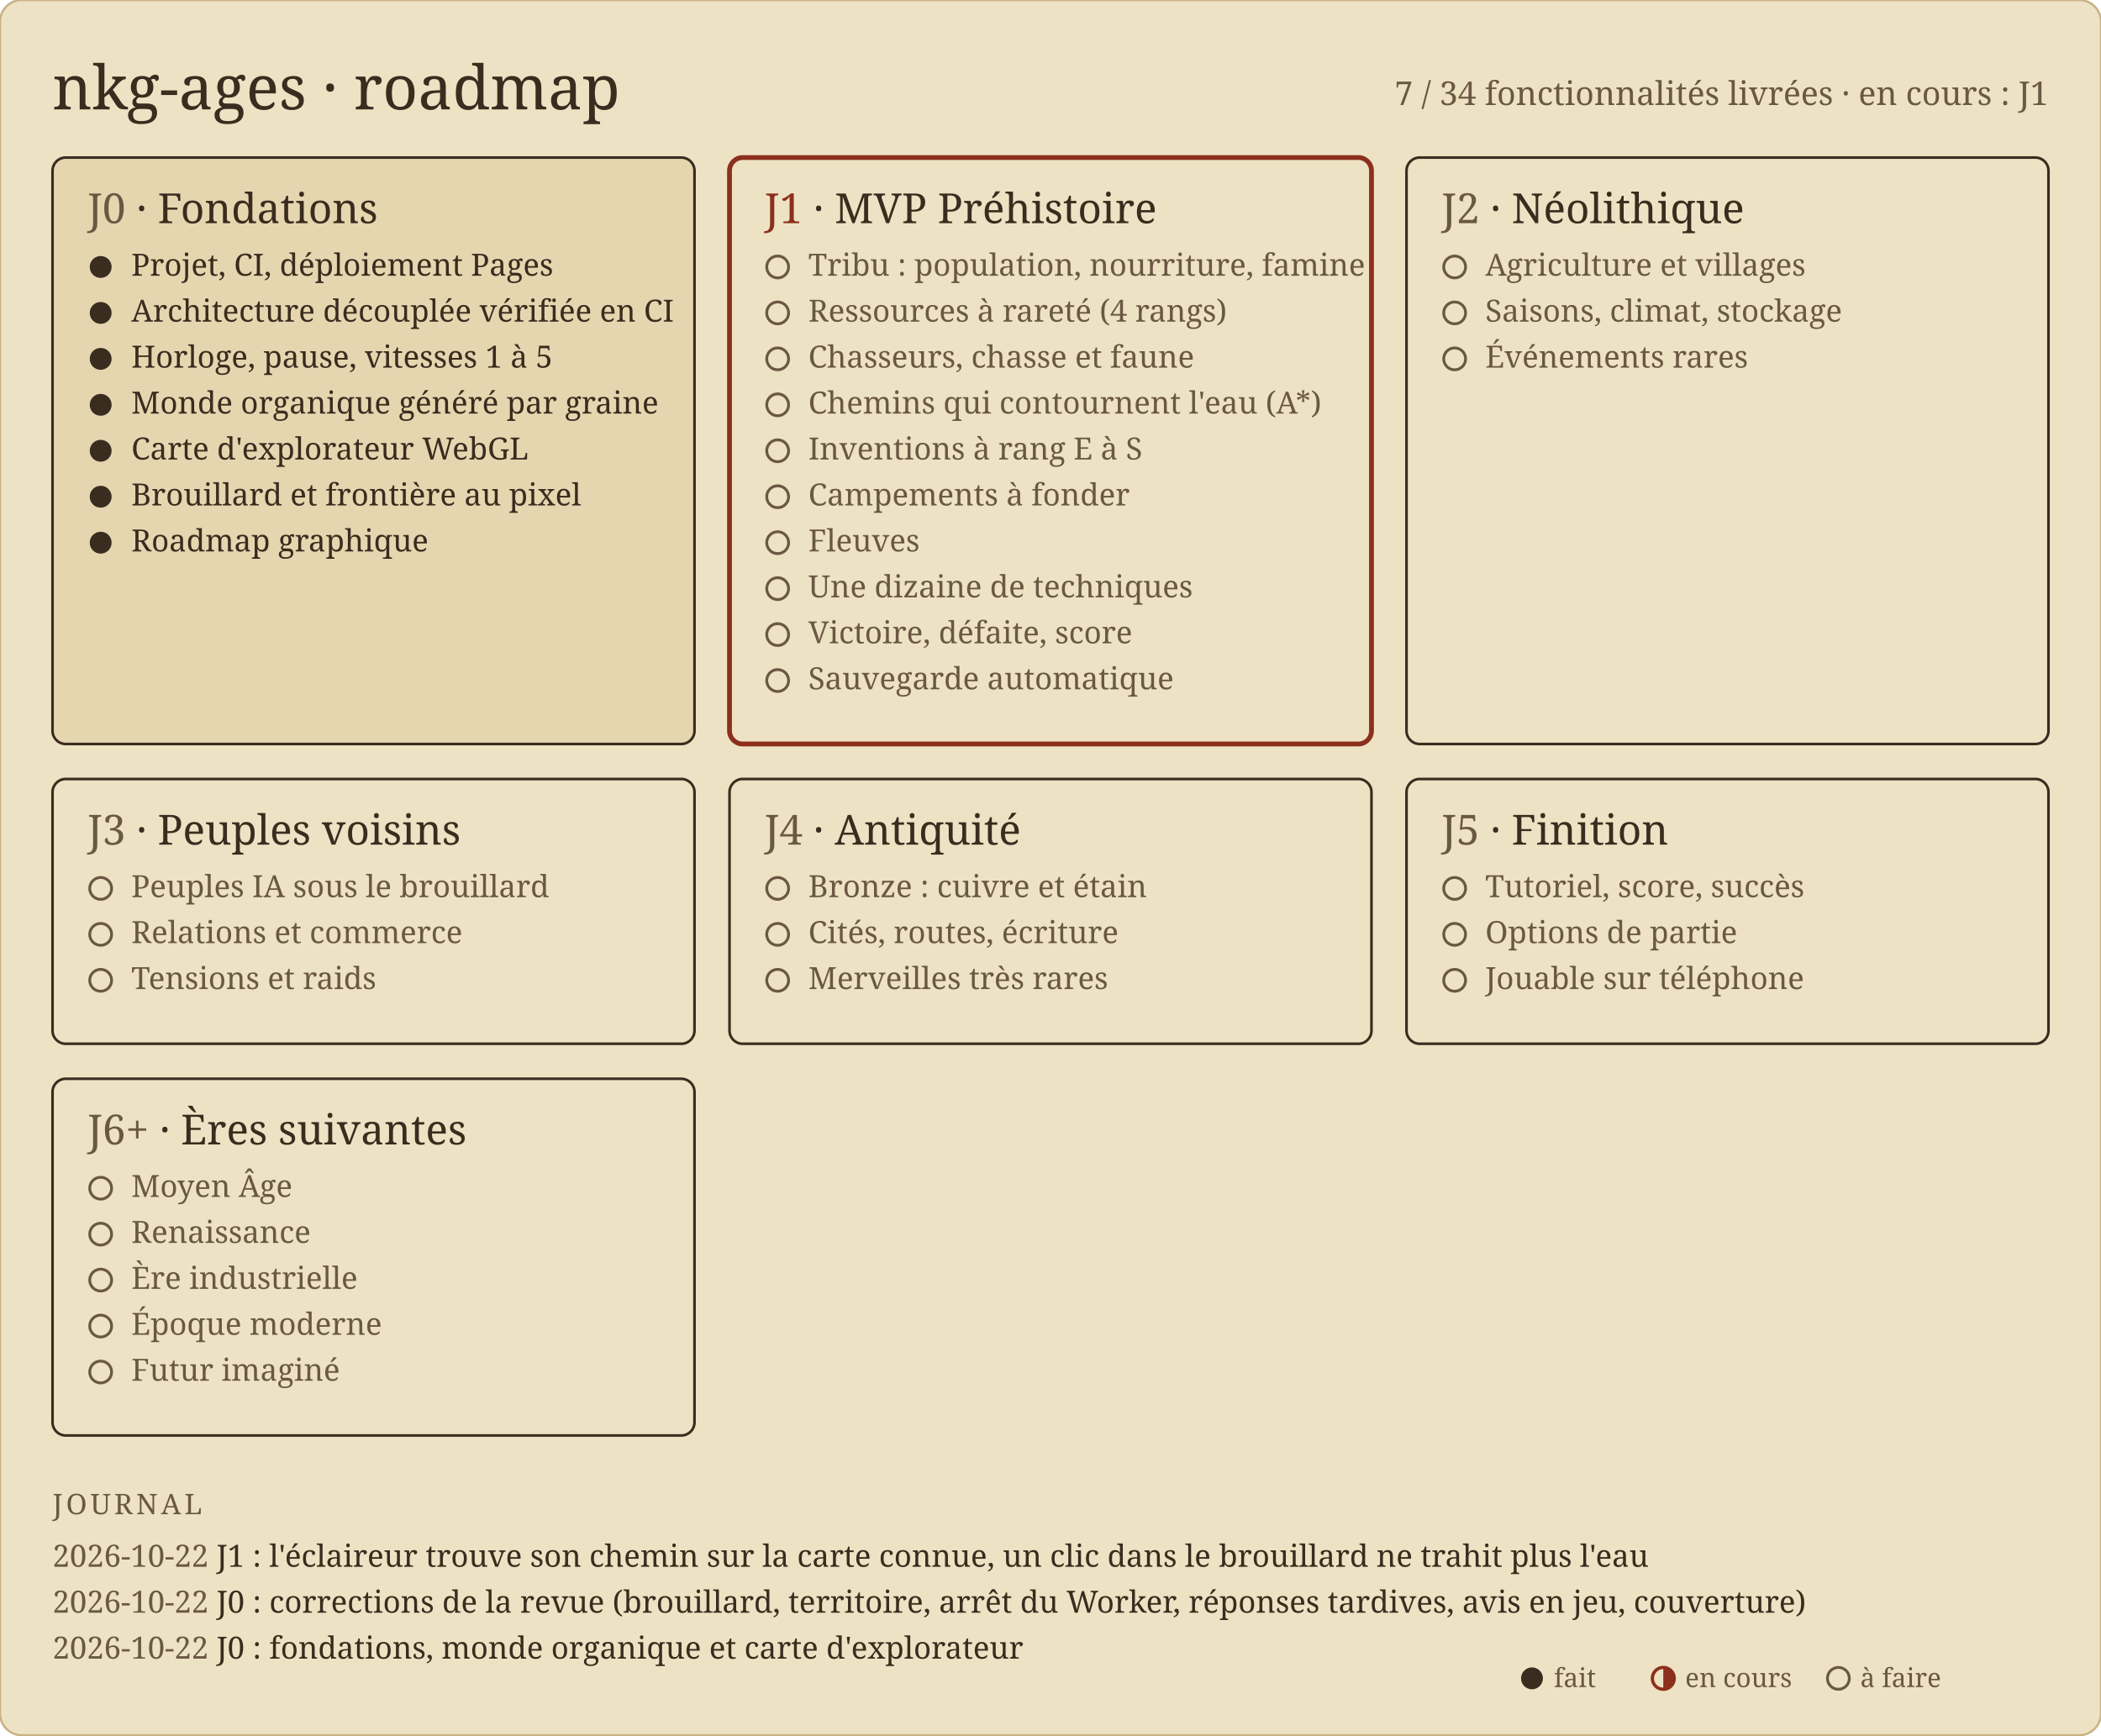
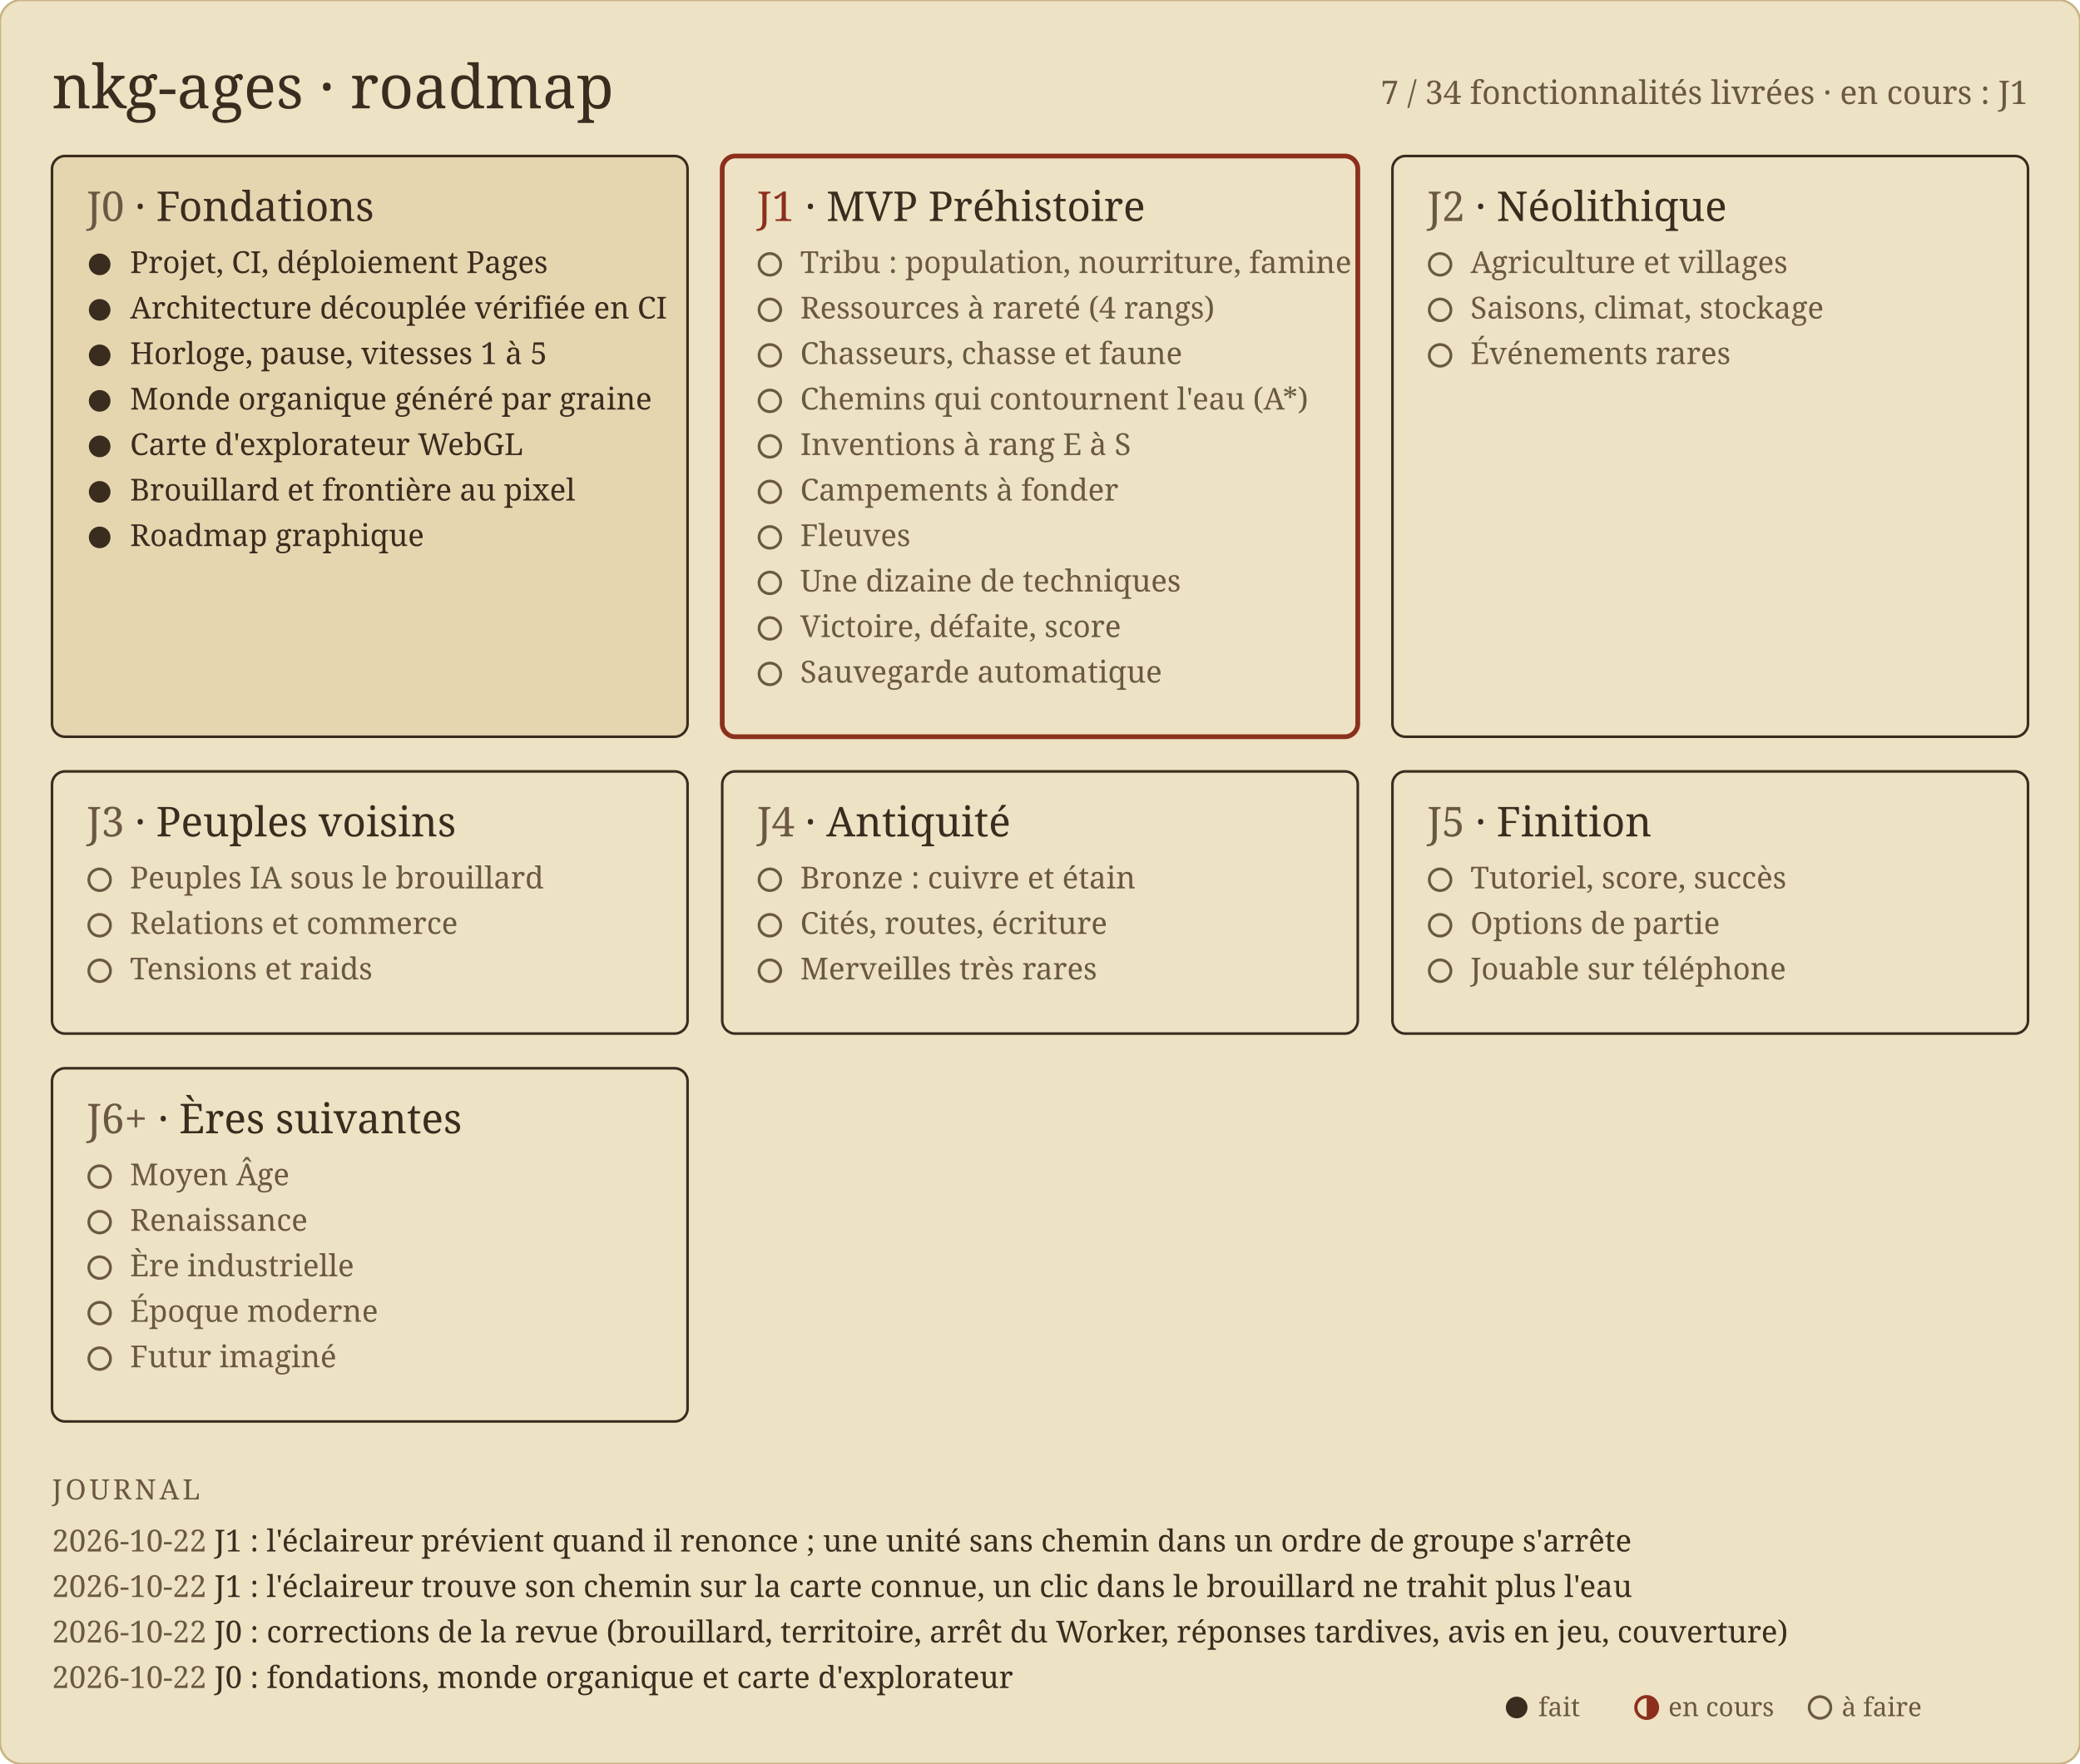
- <svg xmlns="http://www.w3.org/2000/svg" viewBox="0 0 960 793" width="960" height="793" font-family="Georgia, 'Iowan Old Style', serif" role="img" aria-label="Roadmap de nkg-ages">
-   <rect width="960" height="793" rx="10" fill="#eee2c4" stroke="#c9b283" />
+ <svg xmlns="http://www.w3.org/2000/svg" viewBox="0 0 960 814" width="960" height="814" font-family="Georgia, 'Iowan Old Style', serif" role="img" aria-label="Roadmap de nkg-ages">
+   <rect width="960" height="814" rx="10" fill="#eee2c4" stroke="#c9b283" />
  <text x="24" y="50" font-size="28" fill="#3a2c1e">nkg-ages · roadmap</text>
  <text x="936" y="48" font-size="15" text-anchor="end" fill="#6b5843">7 / 34 fonctionnalités livrées · en cours : J1</text>
  <g>
    <rect x="24" y="72" width="293.333" height="268" rx="6" fill="#e6d6b0" stroke="#3a2c1e" stroke-width="1.2" />
    <text x="40" y="102" font-size="19" fill="#3a2c1e">
      <tspan fill="#6b5843">J0</tspan> · Fondations</text>
    <circle cx="46" cy="122" r="5" fill="#3a2c1e" />
    <text x="60" y="126" font-size="14" fill="#3a2c1e">Projet, CI, déploiement Pages</text>
    <circle cx="46" cy="143" r="5" fill="#3a2c1e" />
    <text x="60" y="147" font-size="14" fill="#3a2c1e">Architecture découplée vérifiée en CI</text>
    <circle cx="46" cy="164" r="5" fill="#3a2c1e" />
    <text x="60" y="168" font-size="14" fill="#3a2c1e">Horloge, pause, vitesses 1 à 5</text>
    <circle cx="46" cy="185" r="5" fill="#3a2c1e" />
    <text x="60" y="189" font-size="14" fill="#3a2c1e">Monde organique généré par graine</text>
    <circle cx="46" cy="206" r="5" fill="#3a2c1e" />
    <text x="60" y="210" font-size="14" fill="#3a2c1e">Carte d'explorateur WebGL</text>
    <circle cx="46" cy="227" r="5" fill="#3a2c1e" />
    <text x="60" y="231" font-size="14" fill="#3a2c1e">Brouillard et frontière au pixel</text>
    <circle cx="46" cy="248" r="5" fill="#3a2c1e" />
    <text x="60" y="252" font-size="14" fill="#3a2c1e">Roadmap graphique</text>
  </g>
  <g>
    <rect x="333.333" y="72" width="293.333" height="268" rx="6" fill="#eee2c4" stroke="#8c2f1c" stroke-width="2.2" />
    <text x="349.333" y="102" font-size="19" fill="#3a2c1e">
      <tspan fill="#8c2f1c">J1</tspan> · MVP Préhistoire</text>
    <circle cx="355.333" cy="122" r="5" fill="none" stroke="#6b5843" stroke-width="1.3" />
    <text x="369.333" y="126" font-size="14" fill="#6b5843">Tribu : population, nourriture, famine</text>
    <circle cx="355.333" cy="143" r="5" fill="none" stroke="#6b5843" stroke-width="1.3" />
    <text x="369.333" y="147" font-size="14" fill="#6b5843">Ressources à rareté (4 rangs)</text>
    <circle cx="355.333" cy="164" r="5" fill="none" stroke="#6b5843" stroke-width="1.3" />
    <text x="369.333" y="168" font-size="14" fill="#6b5843">Chasseurs, chasse et faune</text>
    <circle cx="355.333" cy="185" r="5" fill="none" stroke="#6b5843" stroke-width="1.3" />
    <text x="369.333" y="189" font-size="14" fill="#6b5843">Chemins qui contournent l'eau (A*)</text>
    <circle cx="355.333" cy="206" r="5" fill="none" stroke="#6b5843" stroke-width="1.3" />
    <text x="369.333" y="210" font-size="14" fill="#6b5843">Inventions à rang E à S</text>
    <circle cx="355.333" cy="227" r="5" fill="none" stroke="#6b5843" stroke-width="1.3" />
    <text x="369.333" y="231" font-size="14" fill="#6b5843">Campements à fonder</text>
    <circle cx="355.333" cy="248" r="5" fill="none" stroke="#6b5843" stroke-width="1.3" />
    <text x="369.333" y="252" font-size="14" fill="#6b5843">Fleuves</text>
    <circle cx="355.333" cy="269" r="5" fill="none" stroke="#6b5843" stroke-width="1.3" />
    <text x="369.333" y="273" font-size="14" fill="#6b5843">Une dizaine de techniques</text>
    <circle cx="355.333" cy="290" r="5" fill="none" stroke="#6b5843" stroke-width="1.3" />
    <text x="369.333" y="294" font-size="14" fill="#6b5843">Victoire, défaite, score</text>
    <circle cx="355.333" cy="311" r="5" fill="none" stroke="#6b5843" stroke-width="1.3" />
    <text x="369.333" y="315" font-size="14" fill="#6b5843">Sauvegarde automatique</text>
  </g>
  <g>
    <rect x="642.667" y="72" width="293.333" height="268" rx="6" fill="#eee2c4" stroke="#3a2c1e" stroke-width="1.2" />
    <text x="658.667" y="102" font-size="19" fill="#3a2c1e">
      <tspan fill="#6b5843">J2</tspan> · Néolithique</text>
    <circle cx="664.667" cy="122" r="5" fill="none" stroke="#6b5843" stroke-width="1.3" />
    <text x="678.667" y="126" font-size="14" fill="#6b5843">Agriculture et villages</text>
    <circle cx="664.667" cy="143" r="5" fill="none" stroke="#6b5843" stroke-width="1.3" />
    <text x="678.667" y="147" font-size="14" fill="#6b5843">Saisons, climat, stockage</text>
    <circle cx="664.667" cy="164" r="5" fill="none" stroke="#6b5843" stroke-width="1.3" />
    <text x="678.667" y="168" font-size="14" fill="#6b5843">Événements rares</text>
  </g>
  <g>
    <rect x="24" y="356" width="293.333" height="121" rx="6" fill="#eee2c4" stroke="#3a2c1e" stroke-width="1.2" />
    <text x="40" y="386" font-size="19" fill="#3a2c1e">
      <tspan fill="#6b5843">J3</tspan> · Peuples voisins</text>
    <circle cx="46" cy="406" r="5" fill="none" stroke="#6b5843" stroke-width="1.3" />
    <text x="60" y="410" font-size="14" fill="#6b5843">Peuples IA sous le brouillard</text>
    <circle cx="46" cy="427" r="5" fill="none" stroke="#6b5843" stroke-width="1.3" />
    <text x="60" y="431" font-size="14" fill="#6b5843">Relations et commerce</text>
    <circle cx="46" cy="448" r="5" fill="none" stroke="#6b5843" stroke-width="1.3" />
    <text x="60" y="452" font-size="14" fill="#6b5843">Tensions et raids</text>
  </g>
  <g>
    <rect x="333.333" y="356" width="293.333" height="121" rx="6" fill="#eee2c4" stroke="#3a2c1e" stroke-width="1.2" />
    <text x="349.333" y="386" font-size="19" fill="#3a2c1e">
      <tspan fill="#6b5843">J4</tspan> · Antiquité</text>
    <circle cx="355.333" cy="406" r="5" fill="none" stroke="#6b5843" stroke-width="1.3" />
    <text x="369.333" y="410" font-size="14" fill="#6b5843">Bronze : cuivre et étain</text>
    <circle cx="355.333" cy="427" r="5" fill="none" stroke="#6b5843" stroke-width="1.3" />
    <text x="369.333" y="431" font-size="14" fill="#6b5843">Cités, routes, écriture</text>
    <circle cx="355.333" cy="448" r="5" fill="none" stroke="#6b5843" stroke-width="1.3" />
    <text x="369.333" y="452" font-size="14" fill="#6b5843">Merveilles très rares</text>
  </g>
  <g>
    <rect x="642.667" y="356" width="293.333" height="121" rx="6" fill="#eee2c4" stroke="#3a2c1e" stroke-width="1.2" />
    <text x="658.667" y="386" font-size="19" fill="#3a2c1e">
      <tspan fill="#6b5843">J5</tspan> · Finition</text>
    <circle cx="664.667" cy="406" r="5" fill="none" stroke="#6b5843" stroke-width="1.3" />
    <text x="678.667" y="410" font-size="14" fill="#6b5843">Tutoriel, score, succès</text>
    <circle cx="664.667" cy="427" r="5" fill="none" stroke="#6b5843" stroke-width="1.3" />
    <text x="678.667" y="431" font-size="14" fill="#6b5843">Options de partie</text>
    <circle cx="664.667" cy="448" r="5" fill="none" stroke="#6b5843" stroke-width="1.3" />
    <text x="678.667" y="452" font-size="14" fill="#6b5843">Jouable sur téléphone</text>
  </g>
  <g>
    <rect x="24" y="493" width="293.333" height="163" rx="6" fill="#eee2c4" stroke="#3a2c1e" stroke-width="1.2" />
    <text x="40" y="523" font-size="19" fill="#3a2c1e">
      <tspan fill="#6b5843">J6+</tspan> · Ères suivantes</text>
    <circle cx="46" cy="543" r="5" fill="none" stroke="#6b5843" stroke-width="1.3" />
    <text x="60" y="547" font-size="14" fill="#6b5843">Moyen Âge</text>
    <circle cx="46" cy="564" r="5" fill="none" stroke="#6b5843" stroke-width="1.3" />
    <text x="60" y="568" font-size="14" fill="#6b5843">Renaissance</text>
    <circle cx="46" cy="585" r="5" fill="none" stroke="#6b5843" stroke-width="1.3" />
    <text x="60" y="589" font-size="14" fill="#6b5843">Ère industrielle</text>
    <circle cx="46" cy="606" r="5" fill="none" stroke="#6b5843" stroke-width="1.3" />
    <text x="60" y="610" font-size="14" fill="#6b5843">Époque moderne</text>
    <circle cx="46" cy="627" r="5" fill="none" stroke="#6b5843" stroke-width="1.3" />
    <text x="60" y="631" font-size="14" fill="#6b5843">Futur imaginé</text>
  </g>
  <text x="24" y="692" font-size="13" letter-spacing="1.5" fill="#6b5843">JOURNAL</text>
  <text x="24" y="716" font-size="14" fill="#3a2c1e">
+     <tspan fill="#6b5843">2026-10-22</tspan>  J1 : l'éclaireur prévient quand il renonce ; une unité sans chemin dans un ordre de groupe s'arrête</text>
+   <text x="24" y="737" font-size="14" fill="#3a2c1e">
    <tspan fill="#6b5843">2026-10-22</tspan>  J1 : l'éclaireur trouve son chemin sur la carte connue, un clic dans le brouillard ne trahit plus l'eau</text>
-   <text x="24" y="737" font-size="14" fill="#3a2c1e">
+   <text x="24" y="758" font-size="14" fill="#3a2c1e">
    <tspan fill="#6b5843">2026-10-22</tspan>  J0 : corrections de la revue (brouillard, territoire, arrêt du Worker, réponses tardives, avis en jeu, couverture)</text>
-   <text x="24" y="758" font-size="14" fill="#3a2c1e">
+   <text x="24" y="779" font-size="14" fill="#3a2c1e">
    <tspan fill="#6b5843">2026-10-22</tspan>  J0 : fondations, monde organique et carte d'explorateur</text>
-   <circle cx="700" cy="767" r="5" fill="#3a2c1e" />
-   <text x="710" y="771" font-size="12" fill="#6b5843">fait</text>
-   <circle cx="760" cy="767" r="5" fill="none" stroke="#8c2f1c" stroke-width="1.5" />
-   <path d="M760 762a5 5 0 0 1 0 10z" fill="#8c2f1c" />
-   <text x="770" y="771" font-size="12" fill="#6b5843">en cours</text>
-   <circle cx="840" cy="767" r="5" fill="none" stroke="#6b5843" stroke-width="1.3" />
-   <text x="850" y="771" font-size="12" fill="#6b5843">à faire</text>
+   <circle cx="700" cy="788" r="5" fill="#3a2c1e" />
+   <text x="710" y="792" font-size="12" fill="#6b5843">fait</text>
+   <circle cx="760" cy="788" r="5" fill="none" stroke="#8c2f1c" stroke-width="1.5" />
+   <path d="M760 783a5 5 0 0 1 0 10z" fill="#8c2f1c" />
+   <text x="770" y="792" font-size="12" fill="#6b5843">en cours</text>
+   <circle cx="840" cy="788" r="5" fill="none" stroke="#6b5843" stroke-width="1.3" />
+   <text x="850" y="792" font-size="12" fill="#6b5843">à faire</text>
</svg>
